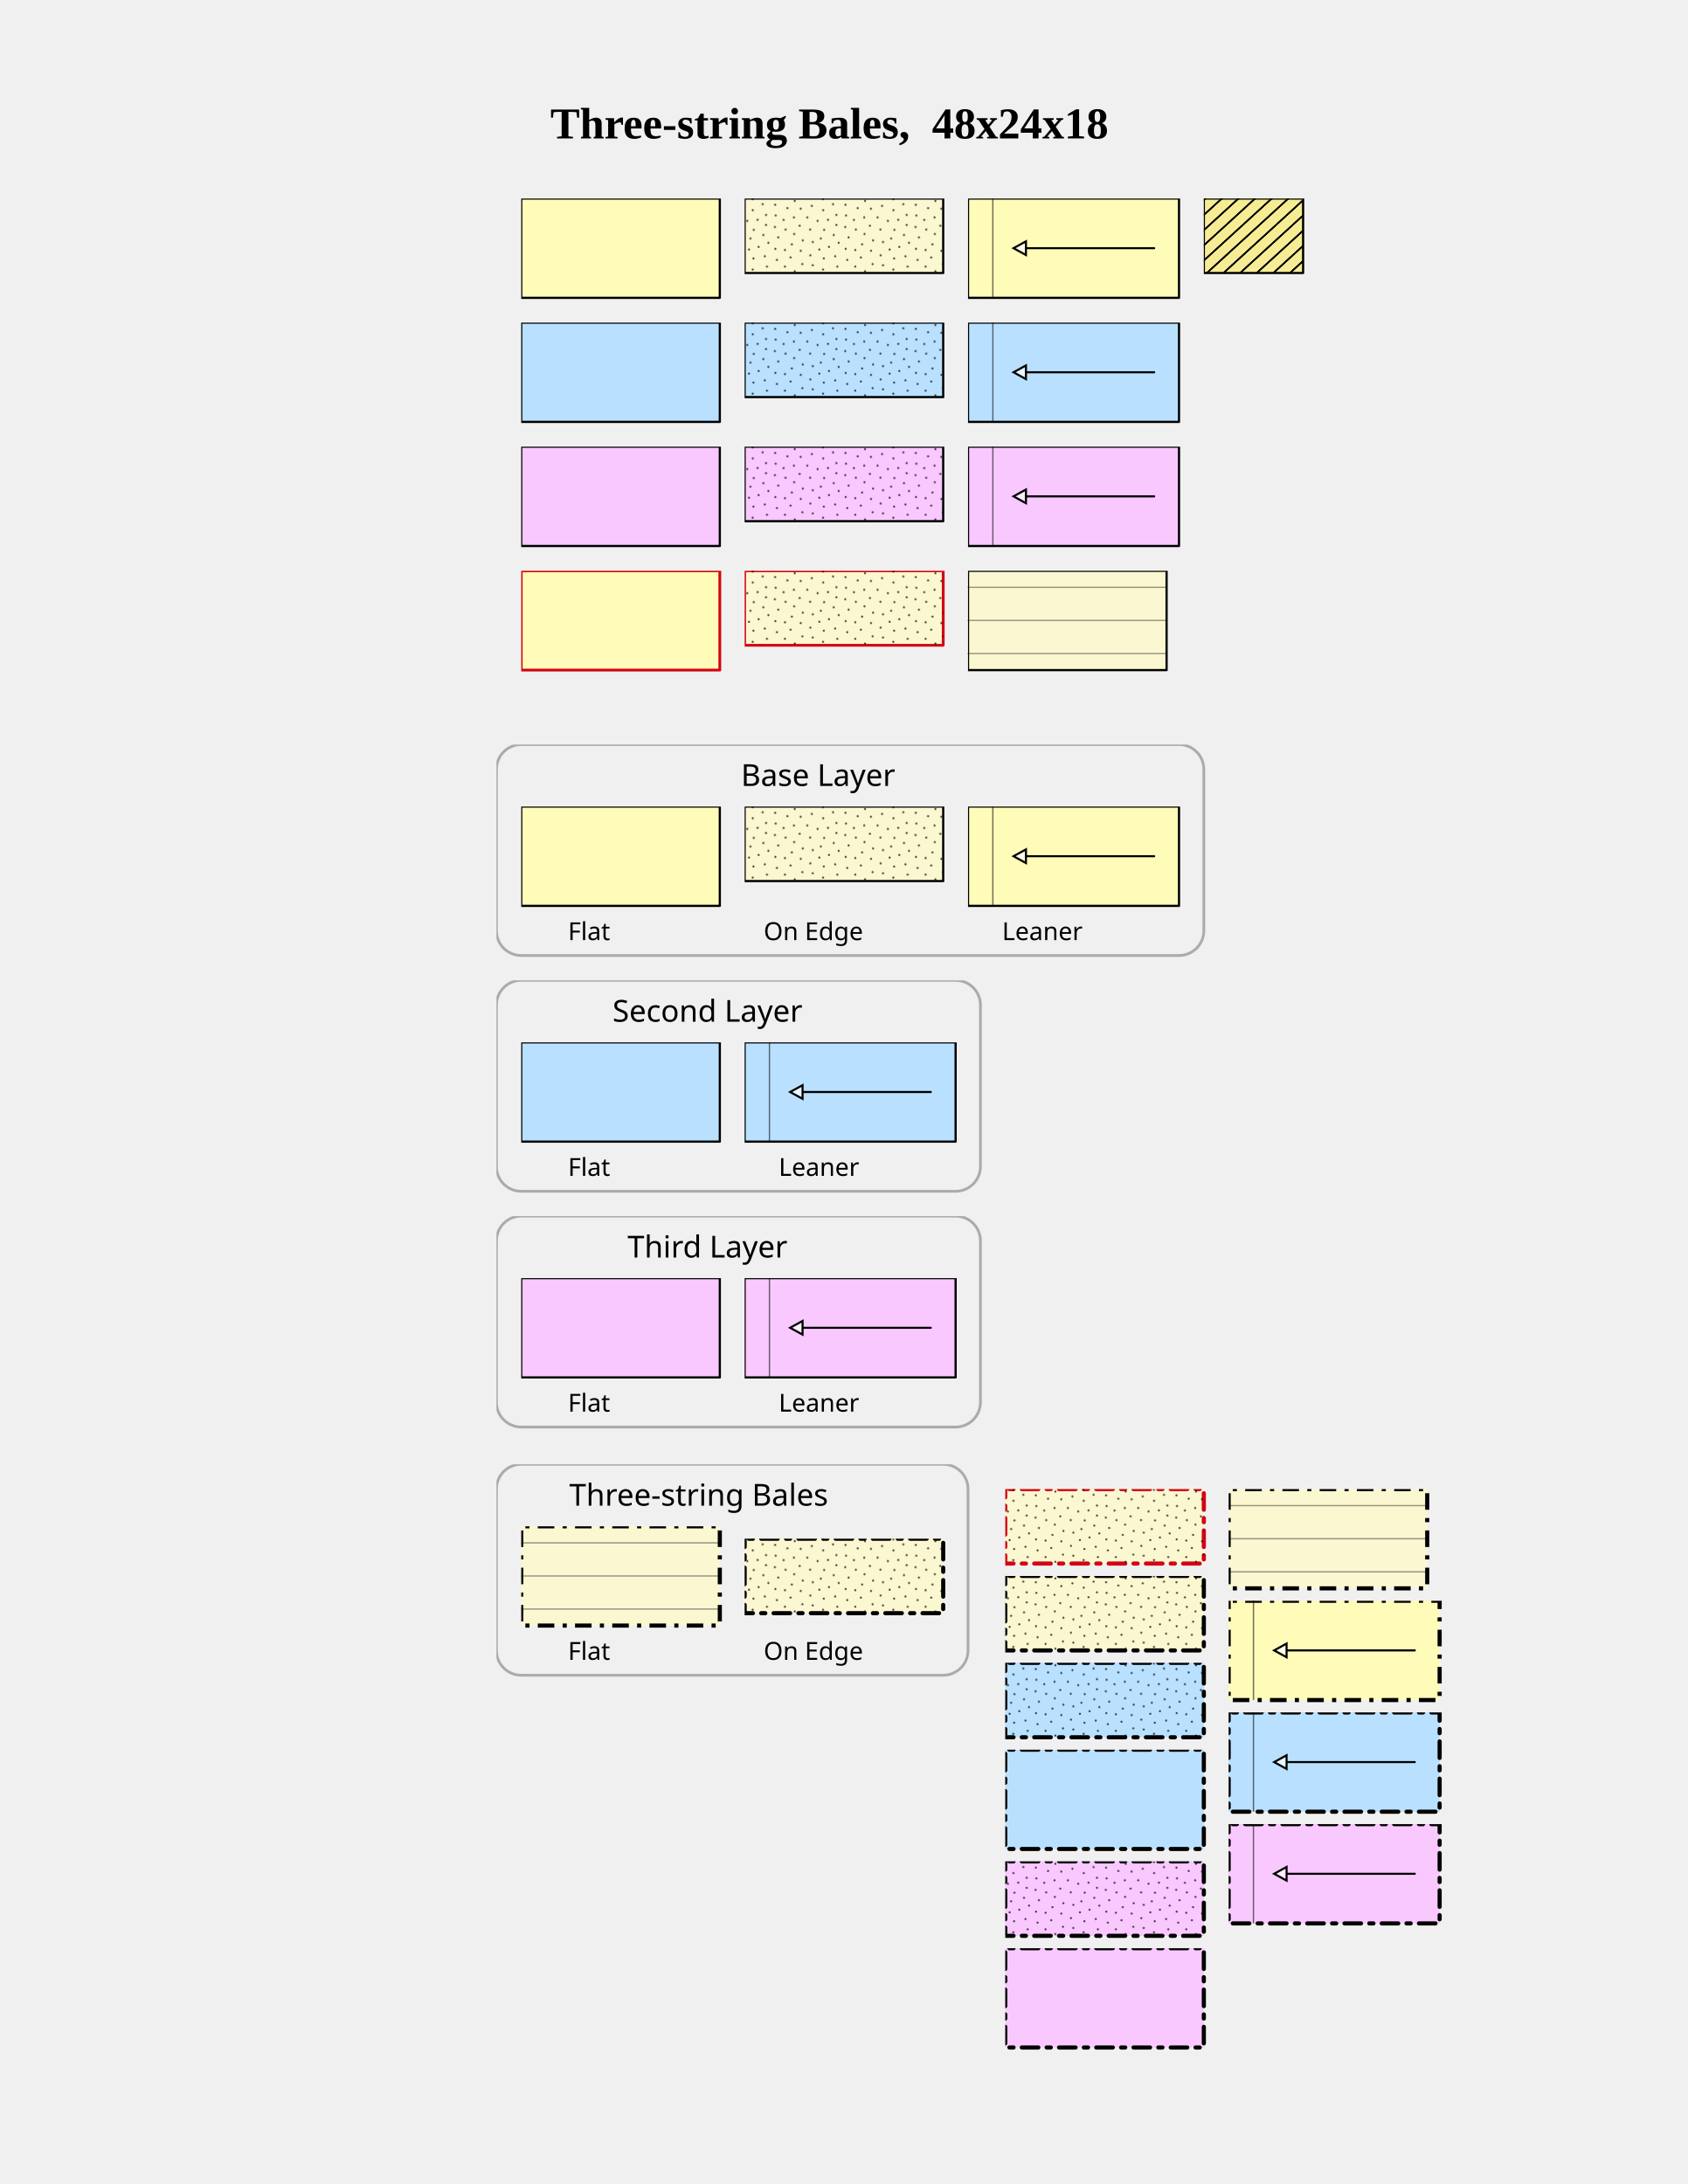
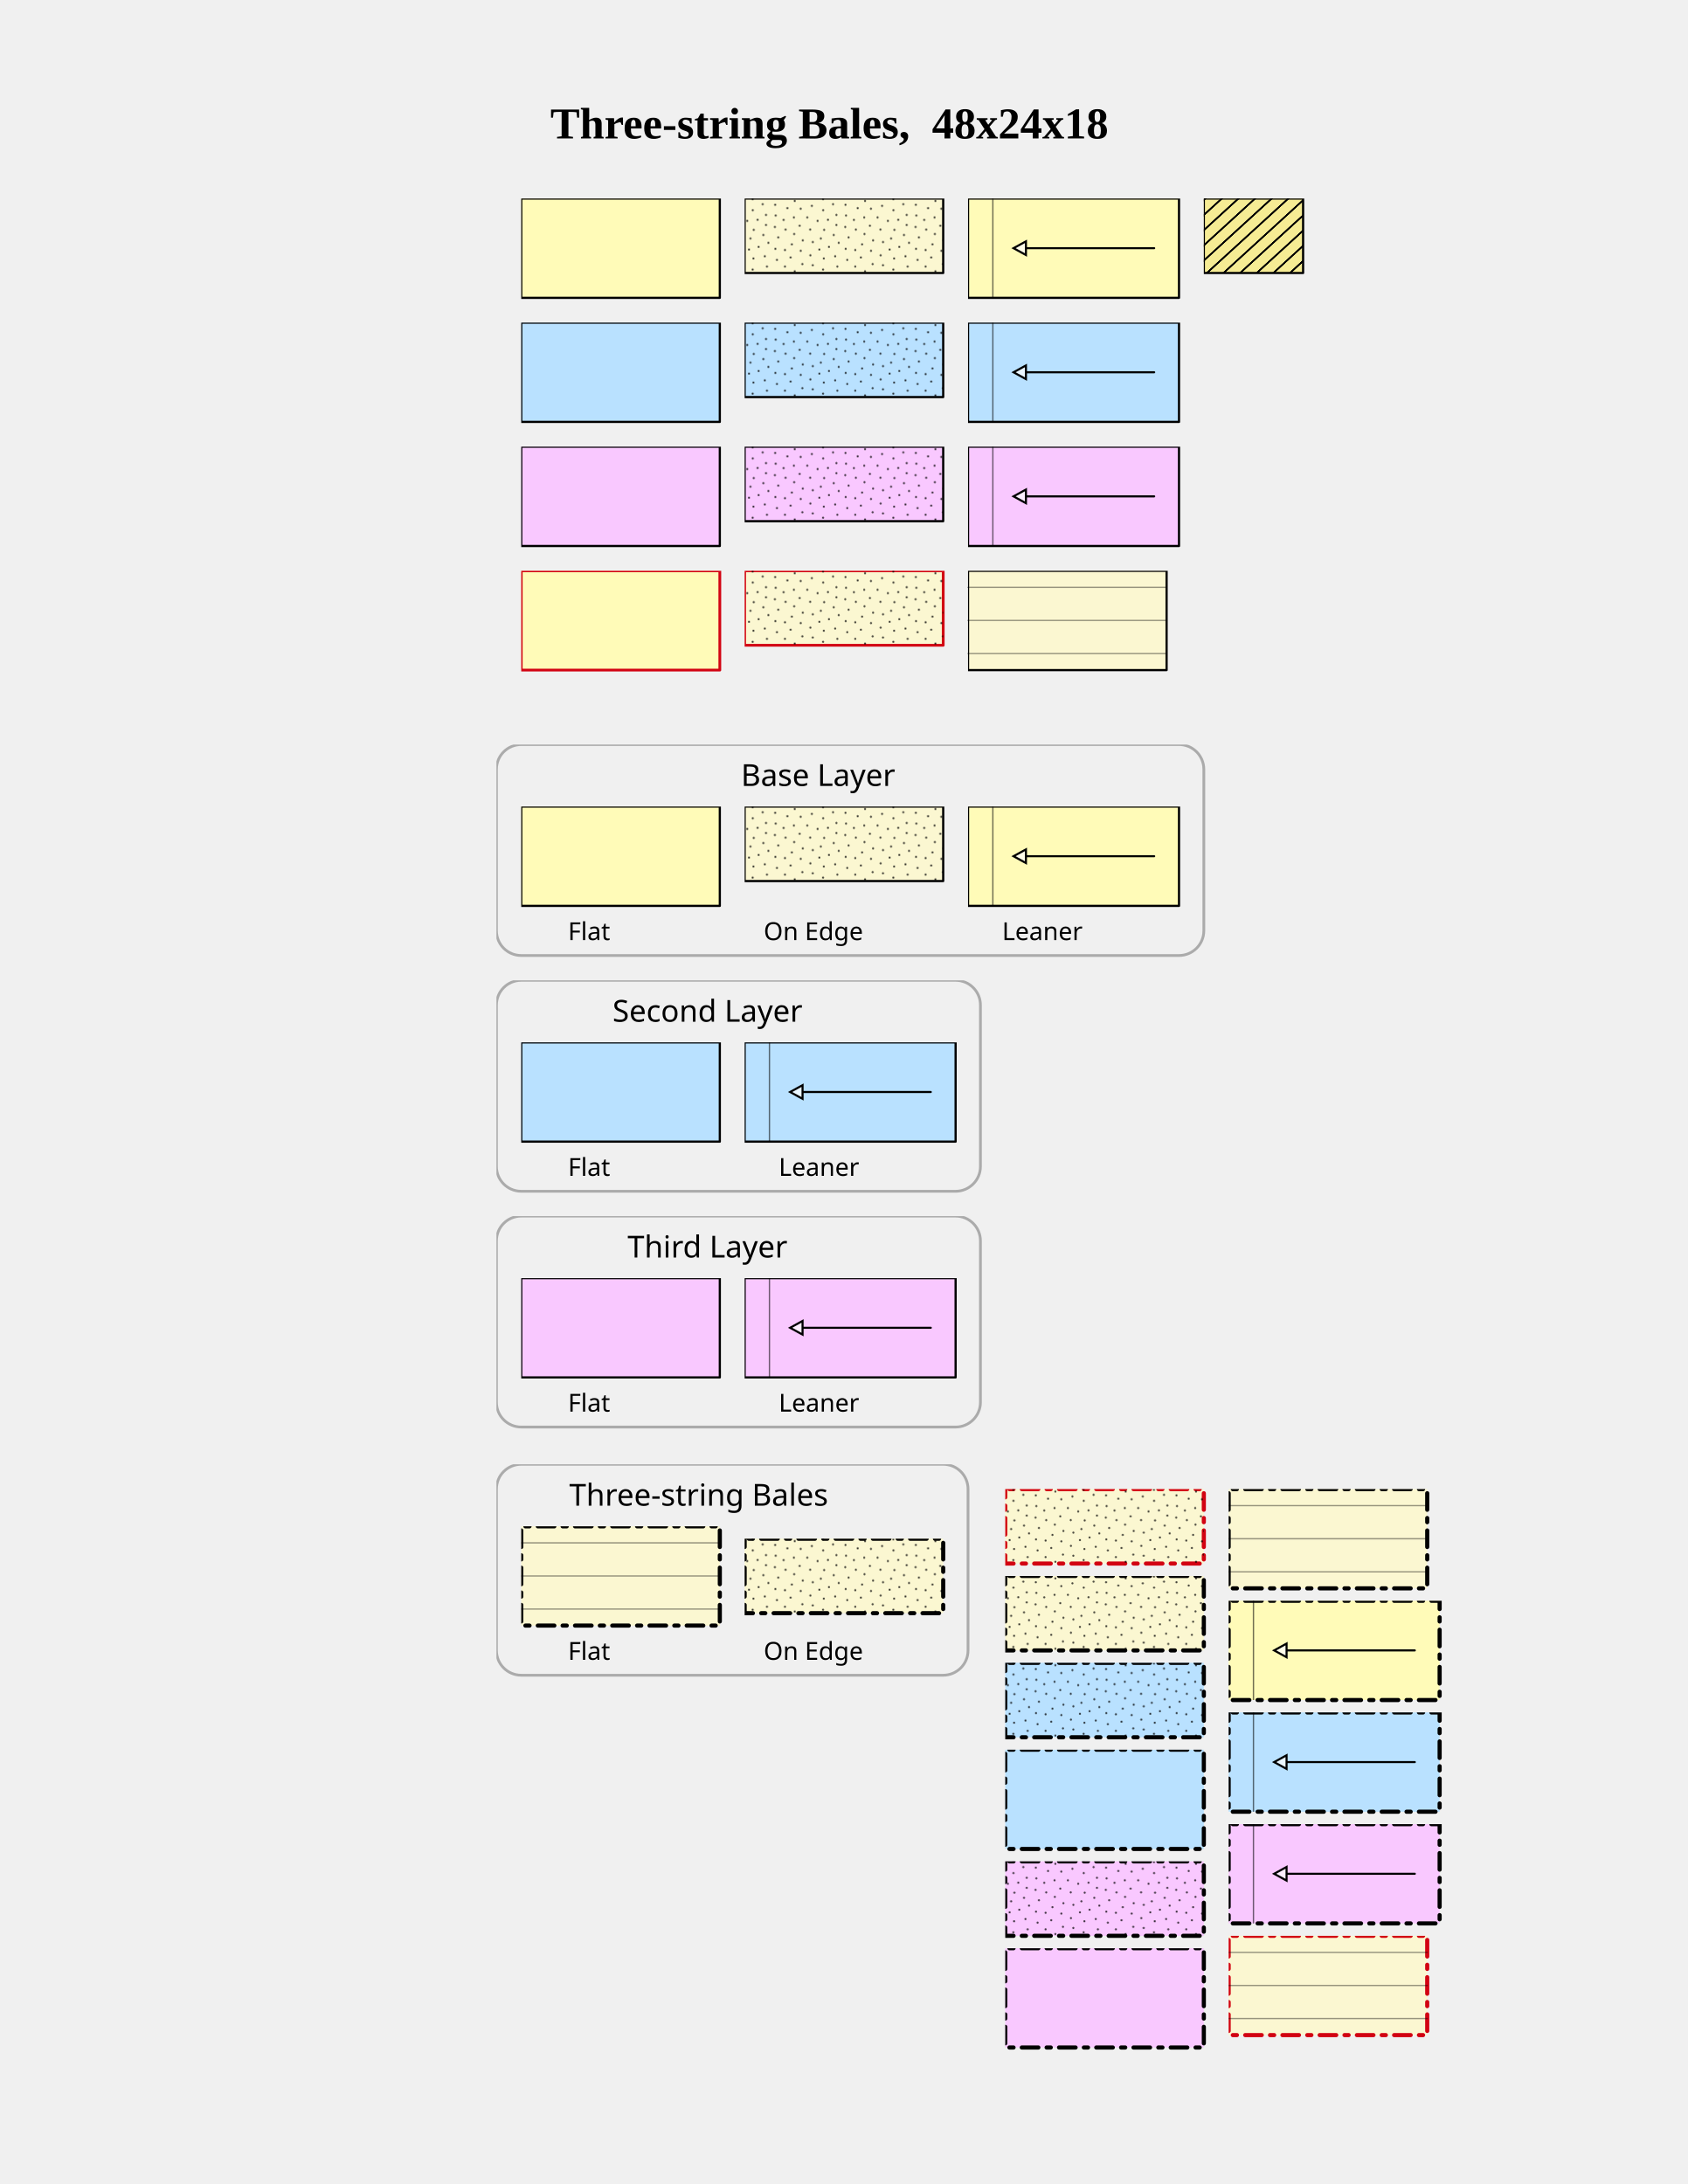
<svg xmlns="http://www.w3.org/2000/svg" xmlns:ns2="http://dairiki.org/barnhunt/inkscape-extensions" xmlns:xlink="http://www.w3.org/1999/xlink" width="8.5in" height="11in" viewBox="0 0 816 1056" version="1.1" id="svg219">
  <defs>
    <pattern xlink:href="#Strips1_5" id="bh-end-bale-stipple" patternTransform="matrix(0.6094059,0.6668921,-22.16151,20.25119,0,0)" />
    <pattern id="Strips1_5" patternTransform="translate(0,0) scale(10,10)" height="1" width="6" patternUnits="userSpaceOnUse">
      <rect height="2" width="1" y="-0.5" x="0" style="fill:black;stroke:none" />
    </pattern>
    <pattern xlink:href="#Polkadots-med" id="bh-edge-bale-stipple" patternTransform="scale(3.4)" />
    <pattern id="Polkadots-med" patternTransform="translate(0,0) scale(10,10)" height="10" width="10" patternUnits="userSpaceOnUse">
      <circle r="0.15" cy="0.810" cx="2.567" style="fill:black;stroke:none" />
      <circle r="0.15" cy="2.33" cx="3.048" style="fill:black;stroke:none" />
      <circle r="0.15" cy="2.415" cx="4.418" style="fill:black;stroke:none" />
      <circle r="0.15" cy="3.029" cx="1.844" style="fill:black;stroke:none" />
      <circle r="0.15" cy="1.363" cx="6.08" style="fill:black;stroke:none" />
      <circle r="0.15" cy="4.413" cx="5.819" style="fill:black;stroke:none" />
      <circle r="0.15" cy="4.048" cx="4.305" style="fill:black;stroke:none" />
      <circle r="0.15" cy="3.045" cx="5.541" style="fill:black;stroke:none" />
      <circle r="0.15" cy="5.527" cx="4.785" style="fill:black;stroke:none" />
      <circle r="0.15" cy="5.184" cx="2.667" style="fill:black;stroke:none" />
      <circle r="0.15" cy="1.448" cx="7.965" style="fill:black;stroke:none" />
      <circle r="0.15" cy="5.049" cx="7.047" style="fill:black;stroke:none" />
      <circle r="0.15" cy="0.895" cx="4.340" style="fill:black;stroke:none" />
      <circle r="0.15" cy="0.340" cx="7.125" style="fill:black;stroke:none" />
      <circle r="0.15" cy="1.049" cx="9.553" style="fill:black;stroke:none" />
      <circle r="0.15" cy="2.689" cx="7.006" style="fill:black;stroke:none" />
      <circle r="0.15" cy="2.689" cx="8.909" style="fill:black;stroke:none" />
      <circle r="0.15" cy="4.407" cx="9.315" style="fill:black;stroke:none" />
      <circle r="0.15" cy="3.870" cx="7.820" style="fill:black;stroke:none" />
      <circle r="0.15" cy="5.948" cx="8.270" style="fill:black;stroke:none" />
      <circle r="0.15" cy="7.428" cx="7.973" style="fill:black;stroke:none" />
      <circle r="0.15" cy="8.072" cx="9.342" style="fill:black;stroke:none" />
      <circle r="0.15" cy="9.315" cx="8.206" style="fill:black;stroke:none" />
      <circle r="0.15" cy="9.475" cx="9.682" style="fill:black;stroke:none" />
      <circle r="0.15" cy="6.186" cx="9.688" style="fill:black;stroke:none" />
      <circle r="0.15" cy="6.296" cx="3.379" style="fill:black;stroke:none" />
      <circle r="0.15" cy="8.204" cx="2.871" style="fill:black;stroke:none" />
      <circle r="0.15" cy="8.719" cx="4.59" style="fill:black;stroke:none" />
      <circle r="0.15" cy="9.671" cx="3.181" style="fill:black;stroke:none" />
      <circle r="0.15" cy="7.315" cx="5.734" style="fill:black;stroke:none" />
      <circle r="0.15" cy="6.513" cx="6.707" style="fill:black;stroke:none" />
      <circle r="0.15" cy="9.670" cx="5.730" style="fill:black;stroke:none" />
      <circle r="0.15" cy="8.373" cx="6.535" style="fill:black;stroke:none" />
      <circle r="0.15" cy="7.154" cx="4.37" style="fill:black;stroke:none" />
      <circle r="0.15" cy="7.25" cx="0.622" style="fill:black;stroke:none" />
      <circle r="0.15" cy="5.679" cx="0.831" style="fill:black;stroke:none" />
      <circle r="0.15" cy="8.519" cx="1.257" style="fill:black;stroke:none" />
      <circle r="0.15" cy="6.877" cx="1.989" style="fill:black;stroke:none" />
      <circle r="0.15" cy="3.181" cx="0.374" style="fill:black;stroke:none" />
      <circle r="0.15" cy="1.664" cx="1.166" style="fill:black;stroke:none" />
      <circle r="0.15" cy="0.093" cx="1.151" style="fill:black;stroke:none" />
      <circle r="0.15" cy="10.093" cx="1.151" style="fill:black;stroke:none" />
      <circle r="0.15" cy="4.451" cx="1.302" style="fill:black;stroke:none" />
      <circle r="0.15" cy="3.763" cx="3.047" style="fill:black;stroke:none" />
    </pattern>
    <symbol id="bale-1-48x24x18" ns2:count-as="bale-48x24x18">
      <rect height="48" width="96" style="opacity:1;fill:#fffbb8;fill-opacity:1;stroke:#000000;stroke-width:1.067;stroke-linecap:round;stroke-linejoin:round;stroke-miterlimit:4" x="0" y="0" />
    </symbol>
    <symbol id="bale-1-edge-48x24x18" ns2:count-as="bale-48x24x18">
      <rect height="36" width="96" style="opacity:1;fill:#fbf7d1;fill-opacity:1;stroke:#000000;stroke-width:1.067;stroke-linecap:round;stroke-linejoin:round;stroke-miterlimit:4;stroke-dasharray:none;stroke-dashoffset:0;stroke-opacity:1" x="0" y="0" />
      <rect style="fill:url(#bh-edge-bale-stipple);fill-opacity:0.7;stroke:none" width="96" height="36" x="0" y="0" />
    </symbol>
    <symbol id="bale-1-leaner-48x24x18" ns2:count-as="bale-48x24x18">
-       <rect style="fill:#fffbb8;fill-opacity:1;stroke:#000000;stroke-width:1.067;stroke-linecap:butt;stroke-linejoin:round;stroke-miterlimit:4;stroke-opacity:1" width="102" height="48" x="0" y="0" />
+       <rect style="fill:#fffbb8;fill-opacity:1;stroke:#000000;stroke-width:1.067;stroke-linecap:round;stroke-linejoin:round;stroke-miterlimit:4;stroke-opacity:1" width="102" height="48" x="0" y="0" />
      <path style="fill:none;stroke:#000000;stroke-width:0.64;stroke-linecap:butt;stroke-miterlimit:4;stroke-opacity:0.553" d="M 12,0 V 48" />
      <path d="M 90,24 H 28 v -3.3 l -6,3.3 6,3.3 V 24" style="fill:#ffffff;fill-opacity:0.698;fill-rule:evenodd;stroke:#000000;stroke-width:1px;stroke-linecap:round;stroke-linejoin:miter;stroke-opacity:1" />
    </symbol>
    <symbol id="bale-2-48x24x18" ns2:count-as="bale-48x24x18">
      <rect y="0" x="0" style="opacity:1;fill:#b9e1ff;fill-opacity:1;stroke:#000000;stroke-width:1.067;stroke-linecap:round;stroke-linejoin:round;stroke-miterlimit:4" width="96" height="48" />
    </symbol>
    <symbol id="bale-2-edge-48x24x18" ns2:count-as="bale-48x24x18">
      <rect y="0" x="0" style="opacity:1;fill:#b9e1ff;fill-opacity:1;stroke:#000000;stroke-width:1.067;stroke-linecap:round;stroke-linejoin:round;stroke-miterlimit:4;stroke-dasharray:none;stroke-dashoffset:0;stroke-opacity:1" width="96" height="36" />
      <rect width="96" height="36" x="0" y="0" style="fill:url(#bh-edge-bale-stipple);fill-opacity:0.7;stroke:none" />
    </symbol>
    <symbol id="bale-2-leaner-48x24x18" ns2:count-as="bale-48x24x18">
-       <rect y="0" x="0" height="48" width="102" style="fill:#b9e1ff;fill-opacity:1;stroke:#000000;stroke-width:1.067;stroke-linecap:butt;stroke-linejoin:round;stroke-miterlimit:4;stroke-dasharray:none;stroke-opacity:1" />
-       <path d="M 12,0 V 48" style="fill:none;fill-opacity:0.75;fill-rule:evenodd;stroke:#000000;stroke-width:0.64;stroke-linecap:butt;stroke-linejoin:miter;stroke-miterlimit:4;stroke-dasharray:none;stroke-opacity:0.553" />
+       <rect y="0" x="0" height="48" width="102" style="fill:#b9e1ff;fill-opacity:1;stroke:#000000;stroke-width:1.067;stroke-linecap:round;stroke-linejoin:round;stroke-miterlimit:4;stroke-dasharray:none;stroke-opacity:1" />
+       <path d="M 12,0 V 48" style="fill:none;fill-opacity:0.75;fill-rule:evenodd;stroke:#000000;stroke-width:0.64;stroke-linecap:round;stroke-linejoin:miter;stroke-miterlimit:4;stroke-dasharray:none;stroke-opacity:0.553" />
      <path style="fill:#ffffff;fill-opacity:0.698;fill-rule:evenodd;stroke:#000000;stroke-width:1px;stroke-linecap:round;stroke-linejoin:miter;stroke-opacity:1" d="M 90,24 H 28 v -3.3 l -6,3.3 6,3.3 V 24" />
    </symbol>
    <symbol id="bale-3-48x24x18" ns2:count-as="bale-48x24x18">
      <rect height="48" width="96" style="opacity:1;fill:#f9c8ff;fill-opacity:1;stroke:#000000;stroke-width:1.067;stroke-linecap:round;stroke-linejoin:round;stroke-miterlimit:4" x="0" y="0" />
    </symbol>
    <symbol id="bale-3-edge-48x24x18" ns2:count-as="bale-48x24x18">
      <rect height="36" width="96" style="opacity:1;fill:#f9c8ff;fill-opacity:1;stroke:#000000;stroke-width:1.067;stroke-linecap:round;stroke-linejoin:round;stroke-miterlimit:4;stroke-dasharray:none;stroke-dashoffset:0;stroke-opacity:1" x="0" y="0" />
      <rect width="96" height="36" x="0" y="0" style="fill:url(#bh-edge-bale-stipple);fill-opacity:0.7;stroke:none" />
    </symbol>
    <symbol id="bale-3-leaner-48x24x18" ns2:count-as="bale-48x24x18">
-       <rect style="fill:#f9c8ff;fill-opacity:1;stroke:#000000;stroke-width:1.067;stroke-linecap:butt;stroke-linejoin:round;stroke-miterlimit:4;stroke-dasharray:none;stroke-opacity:1" width="102" height="48" x="0" y="0" />
+       <rect style="fill:#f9c8ff;fill-opacity:1;stroke:#000000;stroke-width:1.067;stroke-linecap:round;stroke-linejoin:round;stroke-miterlimit:4;stroke-dasharray:none;stroke-opacity:1" width="102" height="48" x="0" y="0" />
      <path style="fill:none;fill-opacity:0.75;fill-rule:evenodd;stroke:#000000;stroke-width:0.64;stroke-linecap:butt;stroke-linejoin:miter;stroke-miterlimit:4;stroke-dasharray:none;stroke-opacity:0.553" d="M 12,0 V 48" />
      <path style="fill:#ffffff;fill-opacity:0.698;fill-rule:evenodd;stroke:#000000;stroke-width:1px;stroke-linecap:round;stroke-linejoin:miter;stroke-opacity:1" d="M 90,24 H 28 v -3.3 l -6,3.3 6,3.3 V 24" />
    </symbol>
    <symbol id="bale-1-anchor-48x24x18" ns2:count-as="bale-48x24x18">
      <rect y="0" x="0" style="opacity:1;fill:#fffbb8;fill-opacity:1;stroke:#d20312;stroke-width:1.333;stroke-linecap:round;stroke-linejoin:round;stroke-miterlimit:4;stroke-dasharray:none;stroke-dashoffset:0;stroke-opacity:1" width="96" height="48" />
    </symbol>
    <symbol id="bale-1-anchor-edge-48x24x18" ns2:count-as="bale-48x24x18">
      <rect y="0" x="0" style="opacity:1;fill:#fbf7d1;fill-opacity:1;stroke:#d20312;stroke-width:1.333;stroke-linecap:round;stroke-linejoin:round;stroke-miterlimit:4;stroke-dasharray:none;stroke-dashoffset:0;stroke-opacity:1" width="96" height="36" />
      <rect width="96" height="36" x="0" y="0" style="fill:url(#bh-edge-bale-stipple);fill-opacity:0.7;stroke:none" />
    </symbol>
    <symbol id="bale-1-with-strings-48x24x18" ns2:count-as="bale-48x24x18">
-       <rect style="display:inline;fill:#fbf7d1;fill-opacity:1;stroke:#000000;stroke-width:1.067;stroke-linecap:butt;stroke-linejoin:round;stroke-miterlimit:4;stroke-opacity:1" width="96" height="48" x="0" y="0" />
+       <rect style="display:inline;fill:#fbf7d1;fill-opacity:1;stroke:#000000;stroke-width:1.067;stroke-linecap:round;stroke-linejoin:round;stroke-miterlimit:4;stroke-opacity:1" width="96" height="48" x="0" y="0" />
      <path style="display:inline;fill:none;stroke:#000000;stroke-width:0.625;stroke-linecap:round;stroke-opacity:0.4" d="M 0,8 H 96" id="string-48x24x18" />
      <use x="0" y="0" xlink:href="#string-48x24x18" transform="translate(0,16)" width="100%" height="100%" />
      <use x="0" y="0" xlink:href="#string-48x24x18" transform="translate(0,32)" width="100%" height="100%" />
    </symbol>
    <symbol id="legend-1-48x24x18">
      <g>
        <use xlink:href="#bale-1-48x24x18" x="12" y="30" width="100%" height="100%" />
        <use xlink:href="#bale-1-edge-48x24x18" x="120" y="30" width="100%" height="100%" />
        <use xlink:href="#bale-1-leaner-48x24x18" x="228" y="30" width="100%" height="100%" />
        <text xml:space="preserve" style="font-style:normal;font-variant:normal;font-weight:normal;font-stretch:normal;font-size:12px;line-height:125%;font-family:'Rock Salt';-inkscape-font-specification:'Rock Salt, Normal';font-variant-ligatures:normal;font-variant-caps:normal;font-variant-numeric:normal;font-feature-settings:normal;text-align:center;letter-spacing:0px;word-spacing:0px;writing-mode:lr-tb;text-anchor:middle;fill:#000000;fill-opacity:1;stroke:none;stroke-width:1px;stroke-linecap:butt;stroke-linejoin:miter;stroke-opacity:1" x="60" y="94.546">
          <tspan x="58.84" y="94.546">Flat</tspan>
        </text>
        <text y="94.546" x="168" style="font-style:normal;font-variant:normal;font-weight:normal;font-stretch:normal;font-size:12px;line-height:125%;font-family:'Rock Salt';-inkscape-font-specification:'Rock Salt, Normal';font-variant-ligatures:normal;font-variant-caps:normal;font-variant-numeric:normal;font-feature-settings:normal;text-align:center;letter-spacing:0px;word-spacing:0px;writing-mode:lr-tb;text-anchor:middle;fill:#000000;fill-opacity:1;stroke:none;stroke-width:1px;stroke-linecap:butt;stroke-linejoin:miter;stroke-opacity:1" xml:space="preserve">
          <tspan y="94.546" x="167.277">On Edge</tspan>
        </text>
        <text xml:space="preserve" style="font-style:normal;font-variant:normal;font-weight:normal;font-stretch:normal;font-size:12px;line-height:125%;font-family:'Rock Salt';-inkscape-font-specification:'Rock Salt, Normal';font-variant-ligatures:normal;font-variant-caps:normal;font-variant-numeric:normal;font-feature-settings:normal;text-align:center;letter-spacing:0px;word-spacing:0px;writing-mode:lr-tb;text-anchor:middle;fill:#000000;fill-opacity:1;stroke:none;stroke-width:1px;stroke-linecap:butt;stroke-linejoin:miter;stroke-opacity:1" x="279" y="94.546">
          <tspan x="277.982" y="94.546">Leaner</tspan>
        </text>
      </g>
      <text y="20.02" x="171" style="font-style:normal;font-variant:normal;font-weight:normal;font-stretch:normal;font-size:14.667px;line-height:125%;font-family:'Rock Salt';-inkscape-font-specification:'Rock Salt, Normal';font-variant-ligatures:normal;font-variant-caps:normal;font-variant-numeric:normal;font-feature-settings:normal;text-align:center;letter-spacing:0px;word-spacing:0px;writing-mode:lr-tb;text-anchor:middle;fill:#000000;fill-opacity:1;stroke:none;stroke-width:1px;stroke-linecap:butt;stroke-linejoin:miter;stroke-opacity:1" xml:space="preserve">
        <tspan y="20.02" x="168.883">Base Layer</tspan>
      </text>
      <rect ry="12" rx="12" y="0" x="0" height="102" width="342" style="opacity:0.687;fill:none;fill-opacity:1;fill-rule:evenodd;stroke:#8c8c8c;stroke-width:1.333;stroke-linecap:round;stroke-linejoin:round;stroke-miterlimit:4;stroke-dasharray:none;stroke-dashoffset:0;stroke-opacity:1" />
    </symbol>
    <symbol id="legend-2-48x24x18">
      <g>
        <text y="94.546" x="60" style="font-style:normal;font-variant:normal;font-weight:normal;font-stretch:normal;font-size:12px;line-height:125%;font-family:'Rock Salt';-inkscape-font-specification:'Rock Salt, Normal';font-variant-ligatures:normal;font-variant-caps:normal;font-variant-numeric:normal;font-feature-settings:normal;text-align:center;letter-spacing:0px;word-spacing:0px;writing-mode:lr-tb;text-anchor:middle;fill:#000000;fill-opacity:1;stroke:none;stroke-width:1px;stroke-linecap:butt;stroke-linejoin:miter;stroke-opacity:1" xml:space="preserve">
          <tspan y="94.546" x="58.84">Flat</tspan>
        </text>
        <text y="94.546" x="171" style="font-style:normal;font-variant:normal;font-weight:normal;font-stretch:normal;font-size:12px;line-height:125%;font-family:'Rock Salt';-inkscape-font-specification:'Rock Salt, Normal';font-variant-ligatures:normal;font-variant-caps:normal;font-variant-numeric:normal;font-feature-settings:normal;text-align:center;letter-spacing:0px;word-spacing:0px;writing-mode:lr-tb;text-anchor:middle;fill:#000000;fill-opacity:1;stroke:none;stroke-width:1px;stroke-linecap:butt;stroke-linejoin:miter;stroke-opacity:1" xml:space="preserve">
          <tspan y="94.546" x="169.982">Leaner</tspan>
        </text>
        <use xlink:href="#bale-2-48x24x18" x="12" y="30" width="100%" height="100%" />
        <use xlink:href="#bale-2-leaner-48x24x18" x="120" y="30" width="100%" height="100%" />
      </g>
      <text xml:space="preserve" style="font-style:normal;font-variant:normal;font-weight:normal;font-stretch:normal;font-size:14.667px;line-height:125%;font-family:'Rock Salt';-inkscape-font-specification:'Rock Salt, Normal';font-variant-ligatures:normal;font-variant-caps:normal;font-variant-numeric:normal;font-feature-settings:normal;text-align:center;letter-spacing:0px;word-spacing:0px;writing-mode:lr-tb;text-anchor:middle;fill:#000000;fill-opacity:1;stroke:none;stroke-width:1px;stroke-linecap:butt;stroke-linejoin:miter;stroke-opacity:1" x="117" y="20.02">
        <tspan x="115.396" y="20.02">Second Layer</tspan>
      </text>
      <rect style="opacity:0.687;fill:none;fill-opacity:1;fill-rule:evenodd;stroke:#8c8c8c;stroke-width:1.333;stroke-linecap:round;stroke-linejoin:round;stroke-miterlimit:4;stroke-dasharray:none;stroke-dashoffset:0;stroke-opacity:1" width="234" height="102" x="0" y="0" rx="12" ry="12" />
    </symbol>
    <symbol id="legend-3-48x24x18">
      <g>
        <text xml:space="preserve" style="font-style:normal;font-variant:normal;font-weight:normal;font-stretch:normal;font-size:12px;line-height:125%;font-family:'Rock Salt';-inkscape-font-specification:'Rock Salt, Normal';font-variant-ligatures:normal;font-variant-caps:normal;font-variant-numeric:normal;font-feature-settings:normal;text-align:center;letter-spacing:0px;word-spacing:0px;writing-mode:lr-tb;text-anchor:middle;fill:#000000;fill-opacity:1;stroke:none;stroke-width:1px;stroke-linecap:butt;stroke-linejoin:miter;stroke-opacity:1" x="60" y="94.546">
          <tspan x="58.84" y="94.546">Flat</tspan>
        </text>
        <text xml:space="preserve" style="font-style:normal;font-variant:normal;font-weight:normal;font-stretch:normal;font-size:12px;line-height:125%;font-family:'Rock Salt';-inkscape-font-specification:'Rock Salt, Normal';font-variant-ligatures:normal;font-variant-caps:normal;font-variant-numeric:normal;font-feature-settings:normal;text-align:center;letter-spacing:0px;word-spacing:0px;writing-mode:lr-tb;text-anchor:middle;fill:#000000;fill-opacity:1;stroke:none;stroke-width:1px;stroke-linecap:butt;stroke-linejoin:miter;stroke-opacity:1" x="171" y="94.546">
          <tspan x="169.982" y="94.546">Leaner</tspan>
        </text>
        <use xlink:href="#bale-3-48x24x18" x="12" y="30" width="100%" height="100%" />
        <use xlink:href="#bale-3-leaner-48x24x18" x="120" y="30" width="100%" height="100%" />
      </g>
      <text x="117" y="20.02" style="font-style:normal;font-variant:normal;font-weight:normal;font-stretch:normal;font-size:14.667px;line-height:125%;font-family:'Rock Salt';-inkscape-font-specification:'Rock Salt, Normal';font-variant-ligatures:normal;font-variant-caps:normal;font-variant-numeric:normal;font-feature-settings:normal;text-align:center;letter-spacing:0px;word-spacing:0px;writing-mode:lr-tb;text-anchor:middle;fill:#000000;fill-opacity:1;stroke:none;stroke-width:1px;stroke-linecap:butt;stroke-linejoin:miter;stroke-opacity:1" xml:space="preserve">
        <tspan y="20.02" x="115.396">Third Layer</tspan>
      </text>
      <rect ry="12" rx="12" y="0" x="0" height="102" width="234" style="opacity:0.687;fill:none;fill-opacity:1;fill-rule:evenodd;stroke:#8c8c8c;stroke-width:1.333;stroke-linecap:round;stroke-linejoin:round;stroke-miterlimit:4;stroke-dasharray:none;stroke-dashoffset:0;stroke-opacity:1" />
    </symbol>
    <symbol id="bale-1-edge-alt-48x24x18" ns2:count-as="bale-48x24x18">
      <rect y="0" x="0" style="opacity:1;fill:#fbf7d1;fill-opacity:1;stroke:#000000;stroke-width:2;stroke-linecap:round;stroke-linejoin:round;stroke-miterlimit:4;stroke-dasharray:8, 4, 2, 4;stroke-dashoffset:10;stroke-opacity:1" width="96" height="36" />
      <rect y="0" x="0" height="36" width="96" style="fill:url(#bh-edge-bale-stipple);fill-opacity:0.7;stroke:none" />
    </symbol>
    <symbol id="legend-1-alt-48x24x18">
      <g>
        <use height="100%" width="100%" x="12" y="30" xlink:href="#bale-1-with-strings-alt-48x24x18" />
        <use height="100%" width="100%" x="120" y="36" xlink:href="#bale-1-edge-alt-48x24x18" />
        <text y="94.546" x="60" style="font-style:normal;font-variant:normal;font-weight:normal;font-stretch:normal;font-size:12px;line-height:125%;font-family:'Rock Salt';-inkscape-font-specification:'Rock Salt, Normal';font-variant-ligatures:normal;font-variant-caps:normal;font-variant-numeric:normal;font-feature-settings:normal;text-align:center;letter-spacing:0px;word-spacing:0px;writing-mode:lr-tb;text-anchor:middle;fill:#000000;fill-opacity:1;stroke:none;stroke-width:1px;stroke-linecap:butt;stroke-linejoin:miter;stroke-opacity:1" xml:space="preserve">
          <tspan y="94.546" x="58.84">Flat</tspan>
        </text>
        <text xml:space="preserve" style="font-style:normal;font-variant:normal;font-weight:normal;font-stretch:normal;font-size:12px;line-height:125%;font-family:'Rock Salt';-inkscape-font-specification:'Rock Salt, Normal';font-variant-ligatures:normal;font-variant-caps:normal;font-variant-numeric:normal;font-feature-settings:normal;text-align:center;letter-spacing:0px;word-spacing:0px;writing-mode:lr-tb;text-anchor:middle;fill:#000000;fill-opacity:1;stroke:none;stroke-width:1px;stroke-linecap:butt;stroke-linejoin:miter;stroke-opacity:1" x="168" y="94.546">
          <tspan x="167.277" y="94.546">On Edge</tspan>
        </text>
      </g>
      <text xml:space="preserve" style="font-style:normal;font-variant:normal;font-weight:normal;font-stretch:normal;font-size:14.667px;line-height:125%;font-family:'Rock Salt';-inkscape-font-specification:'Rock Salt, Normal';font-variant-ligatures:normal;font-variant-caps:normal;font-variant-numeric:normal;font-feature-settings:normal;text-align:center;letter-spacing:0px;word-spacing:0px;writing-mode:lr-tb;text-anchor:middle;fill:#000000;fill-opacity:1;stroke:none;stroke-width:1px;stroke-linecap:butt;stroke-linejoin:miter;stroke-opacity:1" x="114" y="20.02">
        <tspan x="111.15" y="20.02">Three-string Bales</tspan>
      </text>
      <rect style="opacity:0.687;fill:none;fill-opacity:1;fill-rule:evenodd;stroke:#8c8c8c;stroke-width:1.333;stroke-linecap:round;stroke-linejoin:round;stroke-miterlimit:4;stroke-dasharray:none;stroke-dashoffset:0;stroke-opacity:1" width="228" height="102" x="0" y="0" rx="12" ry="12" />
    </symbol>
    <symbol id="bale-1-anchor-edge-alt-48x24x18" ns2:count-as="bale-48x24x18">
      <rect height="36" width="96" style="opacity:1;fill:#fbf7d1;fill-opacity:1;stroke:#d20312;stroke-width:2;stroke-linecap:round;stroke-linejoin:round;stroke-miterlimit:4;stroke-dasharray:8, 4, 2, 4;stroke-dashoffset:10;stroke-opacity:1" x="0" y="0" />
      <rect style="fill:url(#bh-edge-bale-stipple);fill-opacity:0.7;stroke:none" y="0" x="0" height="36" width="96" />
    </symbol>
    <symbol id="bale-1-with-strings-alt-48x24x18" ns2:count-as="bale-48x24x18">
-       <rect y="0" x="0" height="48" width="96" style="display:inline;fill:#fbf7d1;fill-opacity:1;stroke:#000000;stroke-width:2;stroke-linecap:butt;stroke-linejoin:round;stroke-miterlimit:4;stroke-dasharray:8, 4, 2, 4;stroke-dashoffset:10;stroke-opacity:1" />
+       <rect y="0" x="0" height="48" width="96" style="display:inline;fill:#fbf7d1;fill-opacity:1;stroke:#000000;stroke-width:2;stroke-linecap:round;stroke-linejoin:round;stroke-miterlimit:4;stroke-dasharray:8, 4, 2, 4;stroke-dashoffset:10;stroke-opacity:1" />
      <path id="string-alt-48x24x18" d="M 0,8 H 96" style="display:inline;fill:none;stroke:#000000;stroke-width:0.625;stroke-linecap:round;stroke-opacity:0.4" />
      <use height="100%" width="100%" transform="translate(0,16)" xlink:href="#string-alt-48x24x18" y="0" x="0" />
      <use height="100%" width="100%" transform="translate(0,32)" xlink:href="#string-alt-48x24x18" y="0" x="0" />
    </symbol>
    <symbol id="bale-1-leaner-alt-48x24x18" ns2:count-as="bale-48x24x18">
-       <rect style="fill:#fffbb8;fill-opacity:1;stroke:#000000;stroke-width:2;stroke-linecap:butt;stroke-linejoin:round;stroke-miterlimit:4;stroke-dasharray:8, 4, 2, 4;stroke-dashoffset:10;stroke-opacity:1" width="102" height="48" x="0" y="0" />
+       <rect style="fill:#fffbb8;fill-opacity:1;stroke:#000000;stroke-width:2;stroke-linecap:round;stroke-linejoin:round;stroke-miterlimit:4;stroke-dasharray:8, 4, 2, 4;stroke-dashoffset:10;stroke-opacity:1" width="102" height="48" x="0" y="0" />
      <path style="fill:none;stroke:#000000;stroke-width:0.64;stroke-linecap:butt;stroke-miterlimit:4;stroke-opacity:0.553" d="M 12,0 V 48" />
      <path d="M 90,24 H 28 v -3.3 l -6,3.3 6,3.3 V 24" style="fill:#ffffff;fill-opacity:0.698;fill-rule:evenodd;stroke:#000000;stroke-width:1px;stroke-linecap:round;stroke-linejoin:miter;stroke-opacity:1" />
    </symbol>
    <symbol id="bale-2-alt-48x24x18" ns2:count-as="bale-48x24x18">
      <rect y="0" x="0" style="opacity:1;fill:#b9e1ff;fill-opacity:1;stroke:#000000;stroke-width:2;stroke-linecap:round;stroke-linejoin:round;stroke-miterlimit:4;stroke-dasharray:8, 4, 2, 4;stroke-dashoffset:10;stroke-opacity:1" width="96" height="48" />
    </symbol>
    <symbol id="bale-2-edge-alt-48x24x18" ns2:count-as="bale-48x24x18">
      <rect y="0" x="0" style="opacity:1;fill:#b9e1ff;fill-opacity:1;stroke:#000000;stroke-width:2;stroke-linecap:round;stroke-linejoin:round;stroke-miterlimit:4;stroke-dasharray:8, 4, 2, 4;stroke-dashoffset:10;stroke-opacity:1" width="96" height="36" />
      <rect width="96" height="36" x="0" y="0" style="fill:url(#bh-edge-bale-stipple);fill-opacity:0.7;stroke:none" />
    </symbol>
    <symbol id="bale-2-leaner-alt-48x24x18" ns2:count-as="bale-48x24x18">
      <rect y="0" x="0" height="48" width="102" style="fill:#b9e1ff;fill-opacity:1;stroke:#000000;stroke:#000000;stroke-width:2;stroke-linecap:round;stroke-linejoin:round;stroke-miterlimit:4;stroke-dasharray:8, 4, 2, 4;stroke-dashoffset:10;stroke-opacity:1" />
      <path d="M 12,0 V 48" style="fill:none;fill-opacity:0.75;fill-rule:evenodd;stroke:#000000;stroke-width:0.64;stroke-linecap:butt;stroke-linejoin:miter;stroke-miterlimit:4;stroke-dasharray:none;stroke-opacity:0.553" />
      <path style="fill:#ffffff;fill-opacity:0.698;fill-rule:evenodd;stroke:#000000;stroke-width:1px;stroke-linecap:round;stroke-linejoin:miter;stroke-opacity:1" d="M 90,24 H 28 v -3.3 l -6,3.3 6,3.3 V 24" />
    </symbol>
    <symbol id="bale-3-alt-48x24x18" ns2:count-as="bale-48x24x18">
      <rect height="48" width="96" style="opacity:1;fill:#f9c8ff;fill-opacity:1;stroke:#000000;stroke-width:2;stroke-linecap:round;stroke-linejoin:round;stroke-miterlimit:4;stroke-dasharray:8, 4, 2, 4;stroke-dashoffset:10;stroke-opacity:1" x="0" y="0" />
    </symbol>
    <symbol id="bale-3-edge-alt-48x24x18" ns2:count-as="bale-48x24x18">
      <rect height="36" width="96" style="opacity:1;fill:#f9c8ff;fill-opacity:1;stroke:#000000;stroke:#000000;stroke-width:2;stroke-linecap:round;stroke-linejoin:round;stroke-miterlimit:4;stroke-dasharray:8, 4, 2, 4;stroke-dashoffset:10;stroke-opacity:1" x="0" y="0" />
      <rect width="96" height="36" x="0" y="0" style="fill:url(#bh-edge-bale-stipple);fill-opacity:0.7;stroke:none" />
    </symbol>
    <symbol id="bale-3-leaner-alt-48x24x18" ns2:count-as="bale-48x24x18">
      <rect style="fill:#f9c8ff;fill-opacity:1;stroke:#000000;stroke:#000000;stroke-width:2;stroke-linecap:round;stroke-linejoin:round;stroke-miterlimit:4;stroke-dasharray:8, 4, 2, 4;stroke-dashoffset:10;stroke-opacity:1" width="102" height="48" x="0" y="0" />
      <path style="fill:none;fill-opacity:0.75;fill-rule:evenodd;stroke:#000000;stroke-width:0.64;stroke-linecap:butt;stroke-linejoin:miter;stroke-miterlimit:4;stroke-dasharray:none;stroke-opacity:0.553" d="M 12,0 V 48" />
      <path style="fill:#ffffff;fill-opacity:0.698;fill-rule:evenodd;stroke:#000000;stroke-width:1px;stroke-linecap:round;stroke-linejoin:miter;stroke-opacity:1" d="M 90,24 H 28 v -3.3 l -6,3.3 6,3.3 V 24" />
    </symbol>
-     <symbol id="bale-1-end-48x24x18">
+     <symbol id="bale-1-end-48x24x18" ns2:count-as="bale-48x24x18">
      <rect y="0" x="0" style="opacity:1;fill:#f6ec94;fill-opacity:1;stroke:#000000;stroke-width:1.067;stroke-linecap:round;stroke-linejoin:round;stroke-miterlimit:4;stroke-dasharray:none;stroke-dashoffset:0;stroke-opacity:1" width="48" height="36" />
      <rect y="0" x="0" height="36" width="48" style="fill:url(#bh-end-bale-stipple);fill-opacity:1;stroke:none" />
+     </symbol>
+     <symbol id="bale-1-anchor-with-strings-alt-48x24x18" ns2:count-as="bale-48x24x18">
+       <rect style="display:inline;fill:#fbf7d1;fill-opacity:1;stroke:#d20312;stroke-width:2;stroke-linecap:round;stroke-linejoin:round;stroke-miterlimit:4;stroke-dasharray:8, 4, 2, 4;stroke-dashoffset:10;stroke-opacity:1" width="96" height="48" x="0" y="0" />
+       <path style="display:inline;fill:none;stroke:#000000;stroke-width:0.625;stroke-linecap:round;stroke-opacity:0.4" d="M 0,8 H 96" />
+       <use x="0" y="0" xlink:href="#string-alt-48x24x18" transform="translate(0,16)" width="100%" height="100%" />
+       <use x="0" y="0" xlink:href="#string-alt-48x24x18" transform="translate(0,32)" width="100%" height="100%" />
    </symbol>
  </defs>
  <text xml:space="preserve" style="font-style:normal;font-variant:normal;font-weight:bold;font-stretch:normal;font-size:21.333px;line-height:125%;text-align:center;text-anchor:middle;fill:#000000;fill-opacity:1;stroke:none;stroke-width:1px;stroke-linecap:butt;stroke-linejoin:miter;stroke-opacity:1" x="408.979" y="66.949">
    <tspan x="408.979" y="66.949">Three-string Bales,  48x24x18</tspan>
  </text>
  <use xlink:href="#bale-1-48x24x18" x="0" y="0" width="100%" height="100%" transform="translate(252,96)" />
  <use xlink:href="#bale-1-edge-48x24x18" transform="translate(360,96)" x="0" y="0" width="100%" height="100%" style="stroke-width:1;stroke-miterlimit:4;stroke-dasharray:none" />
  <use xlink:href="#bale-1-leaner-48x24x18" x="0" y="0" width="100%" height="100%" transform="translate(468,96)" />
  <use xlink:href="#bale-2-48x24x18" transform="translate(252,156)" x="0" y="0" width="100%" height="100%" />
  <use xlink:href="#bale-2-edge-48x24x18" transform="translate(360,156)" x="0" y="0" width="100%" height="100%" />
  <use xlink:href="#bale-2-leaner-48x24x18" transform="translate(468,156)" x="0" y="0" width="100%" height="100%" />
  <use xlink:href="#bale-3-48x24x18" transform="translate(252,216)" x="0" y="0" width="100%" height="100%" />
  <use xlink:href="#bale-3-edge-48x24x18" transform="translate(360,216)" x="0" y="0" width="100%" height="100%" />
  <use xlink:href="#bale-3-leaner-48x24x18" transform="translate(468,216)" x="0" y="0" width="100%" height="100%" />
  <use xlink:href="#bale-1-anchor-48x24x18" transform="translate(252,276)" x="0" y="0" width="100%" height="100%" />
  <use xlink:href="#bale-1-anchor-edge-48x24x18" transform="translate(360,276)" x="0" y="0" width="100%" height="100%" />
  <use xlink:href="#bale-1-with-strings-48x24x18" transform="translate(468,276)" x="0" y="0" width="100%" height="100%" />
  <use xlink:href="#legend-1-48x24x18" transform="translate(240,360)" x="0" y="0" width="100%" height="100%" />
  <use xlink:href="#legend-2-48x24x18" transform="translate(240,474)" x="0" y="0" width="100%" height="100%" />
  <use xlink:href="#legend-3-48x24x18" transform="translate(240,588)" x="0" y="0" width="100%" height="100%" />
  <use xlink:href="#bale-1-edge-alt-48x24x18" transform="translate(486,762)" x="0" y="0" width="100%" height="100%" />
  <use xlink:href="#legend-1-alt-48x24x18" transform="translate(240,708)" x="0" y="0" width="100%" height="100%" />
  <use xlink:href="#bale-1-anchor-edge-alt-48x24x18" transform="translate(486,720)" x="0" y="0" width="100%" height="100%" />
  <use xlink:href="#bale-1-with-strings-alt-48x24x18" transform="translate(594,720)" x="0" y="0" width="100%" height="100%" />
  <use xlink:href="#bale-1-end-48x24x18" transform="translate(582,96)" x="0" y="0" width="100%" height="100%" />
  <use xlink:href="#bale-1-leaner-alt-48x24x18" x="0" y="0" width="100%" height="100%" transform="translate(594,774)" />
  <use xlink:href="#bale-2-alt-48x24x18" x="0" y="0" width="100%" height="100%" transform="translate(486,846)" />
  <use xlink:href="#bale-2-edge-alt-48x24x18" x="0" y="0" width="100%" height="100%" transform="translate(486,804)" />
  <use xlink:href="#bale-2-leaner-alt-48x24x18" x="0" y="0" width="100%" height="100%" transform="translate(594,828)" />
  <use xlink:href="#bale-3-edge-alt-48x24x18" x="0" y="0" width="100%" height="100%" transform="translate(486,900)" />
  <use xlink:href="#bale-3-alt-48x24x18" x="0" y="0" width="100%" height="100%" transform="translate(486,942)" />
  <use xlink:href="#bale-3-leaner-alt-48x24x18" x="0" y="0" width="100%" height="100%" transform="translate(594,882)" />
+   <use xlink:href="#bale-1-anchor-with-strings-alt-48x24x18" transform="translate(594,936)" x="0" y="0" width="100%" height="100%" />
</svg>
